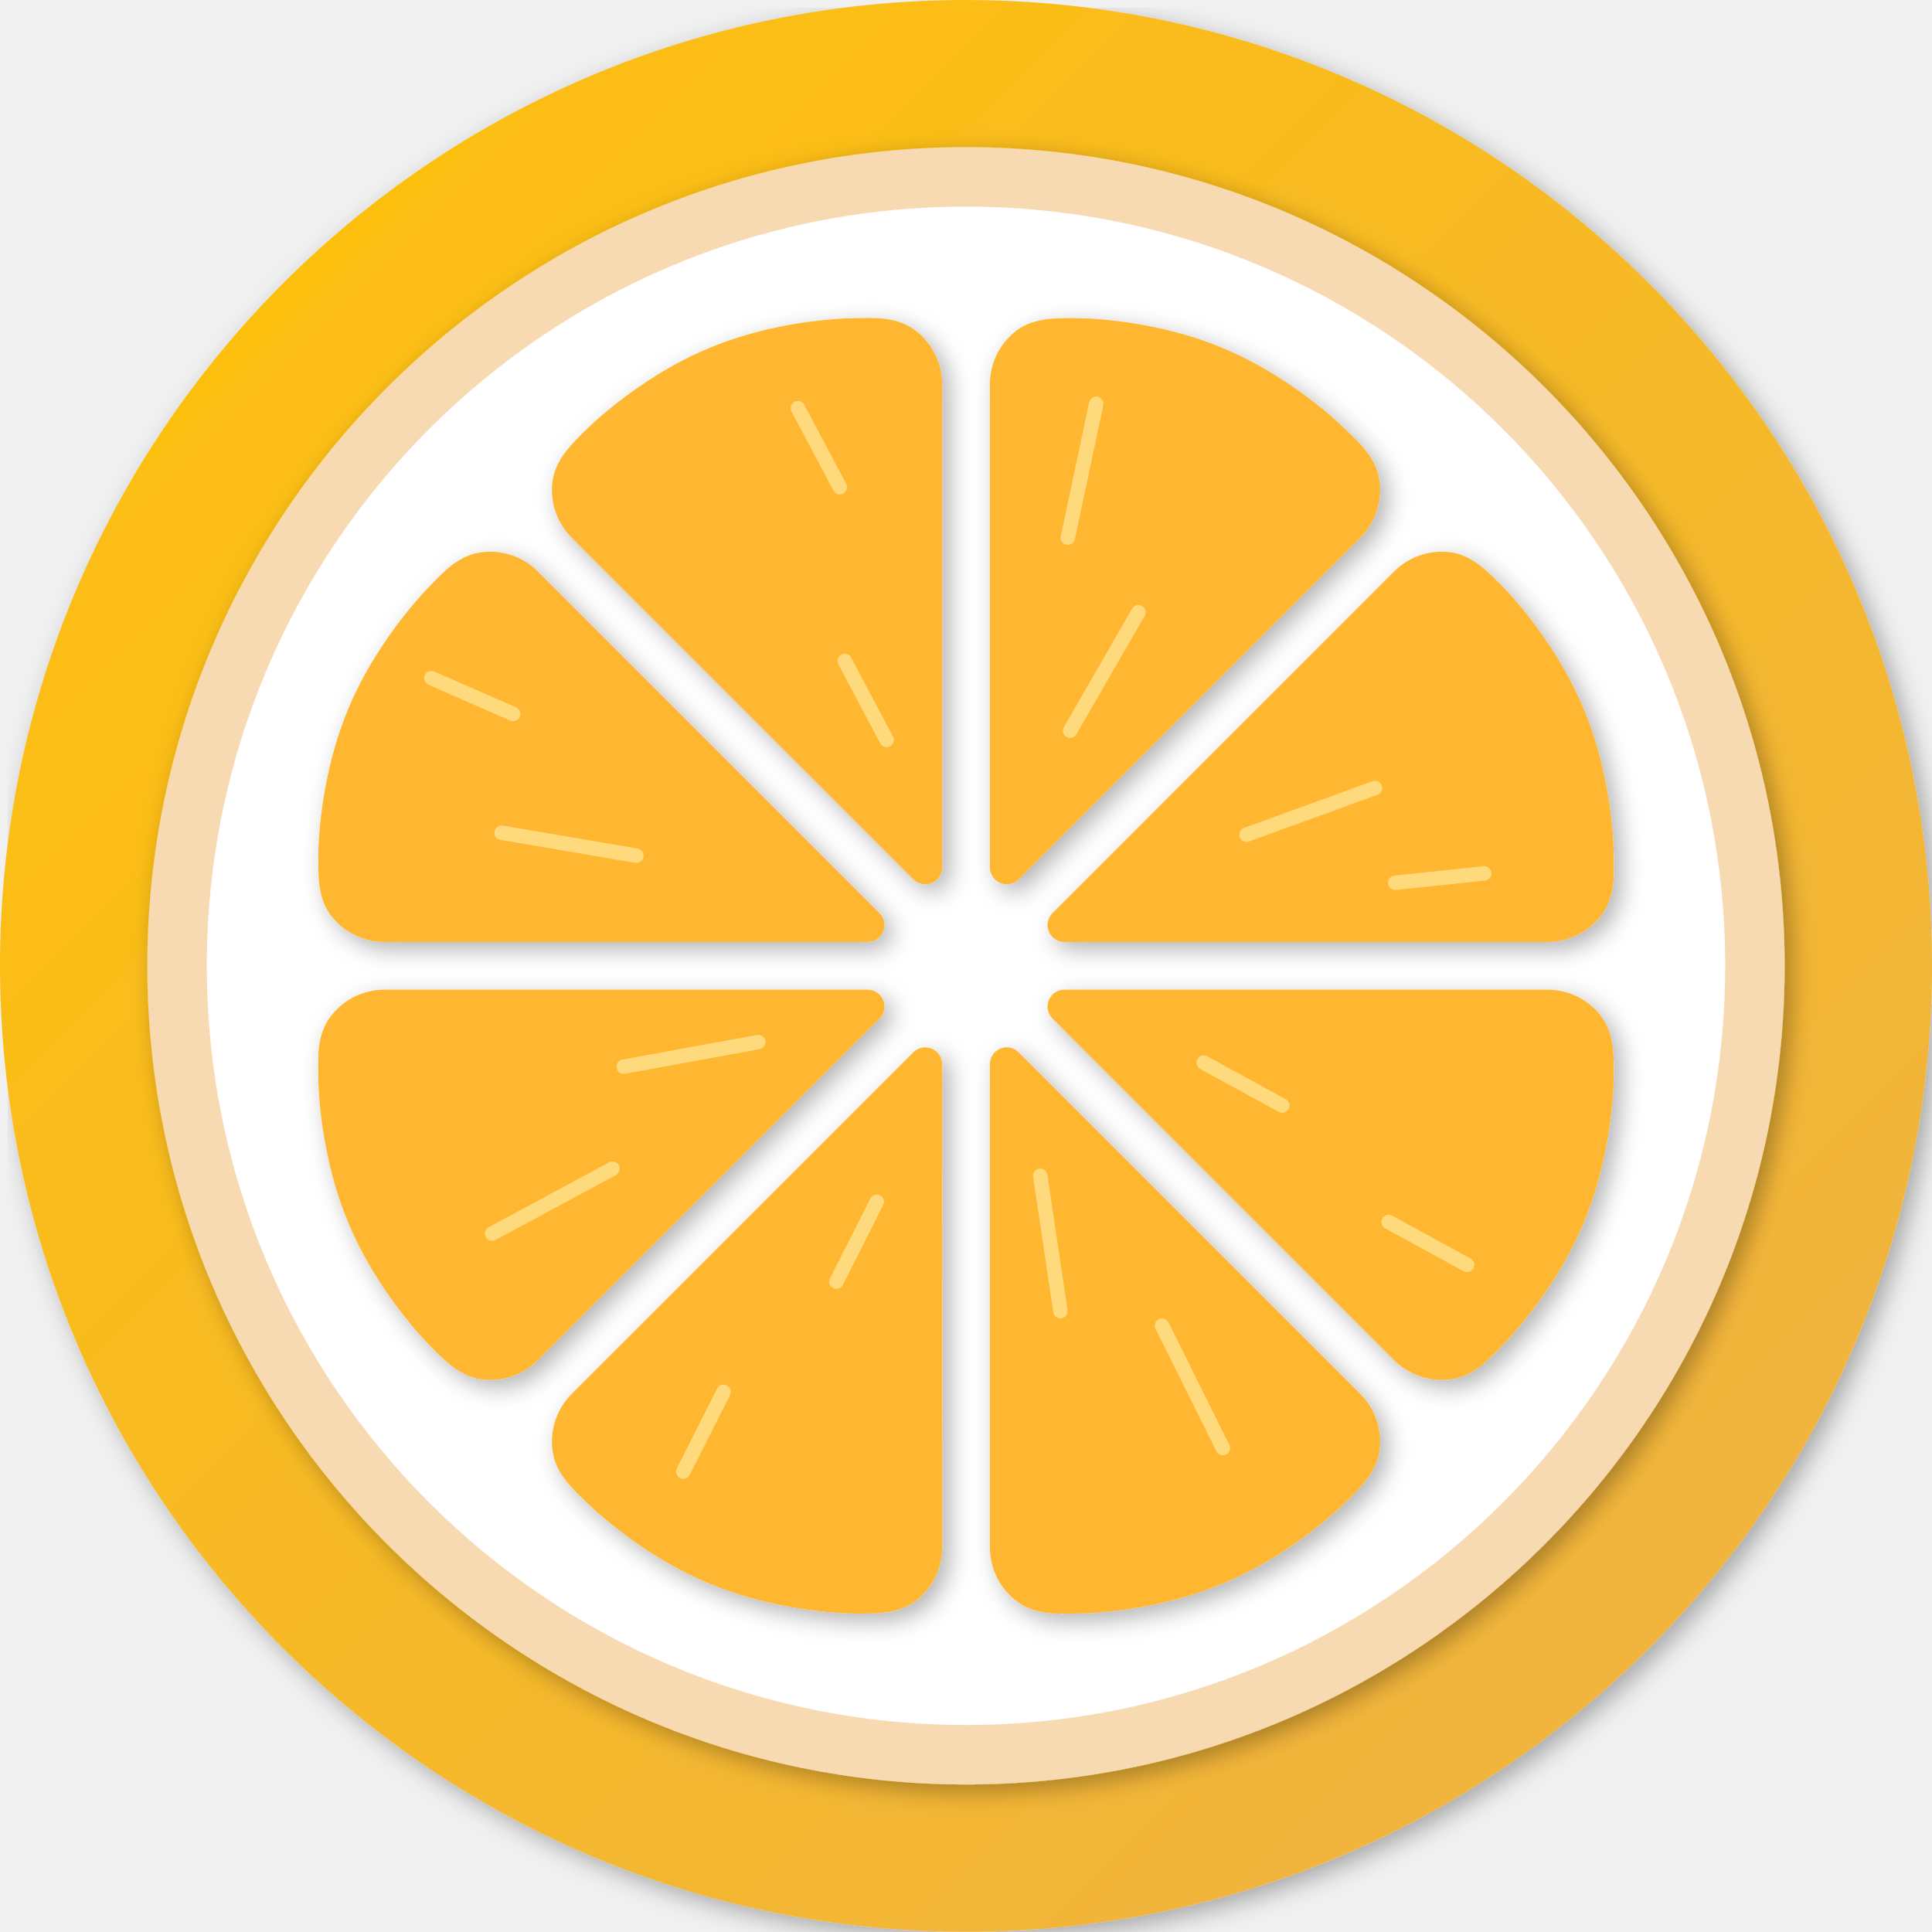
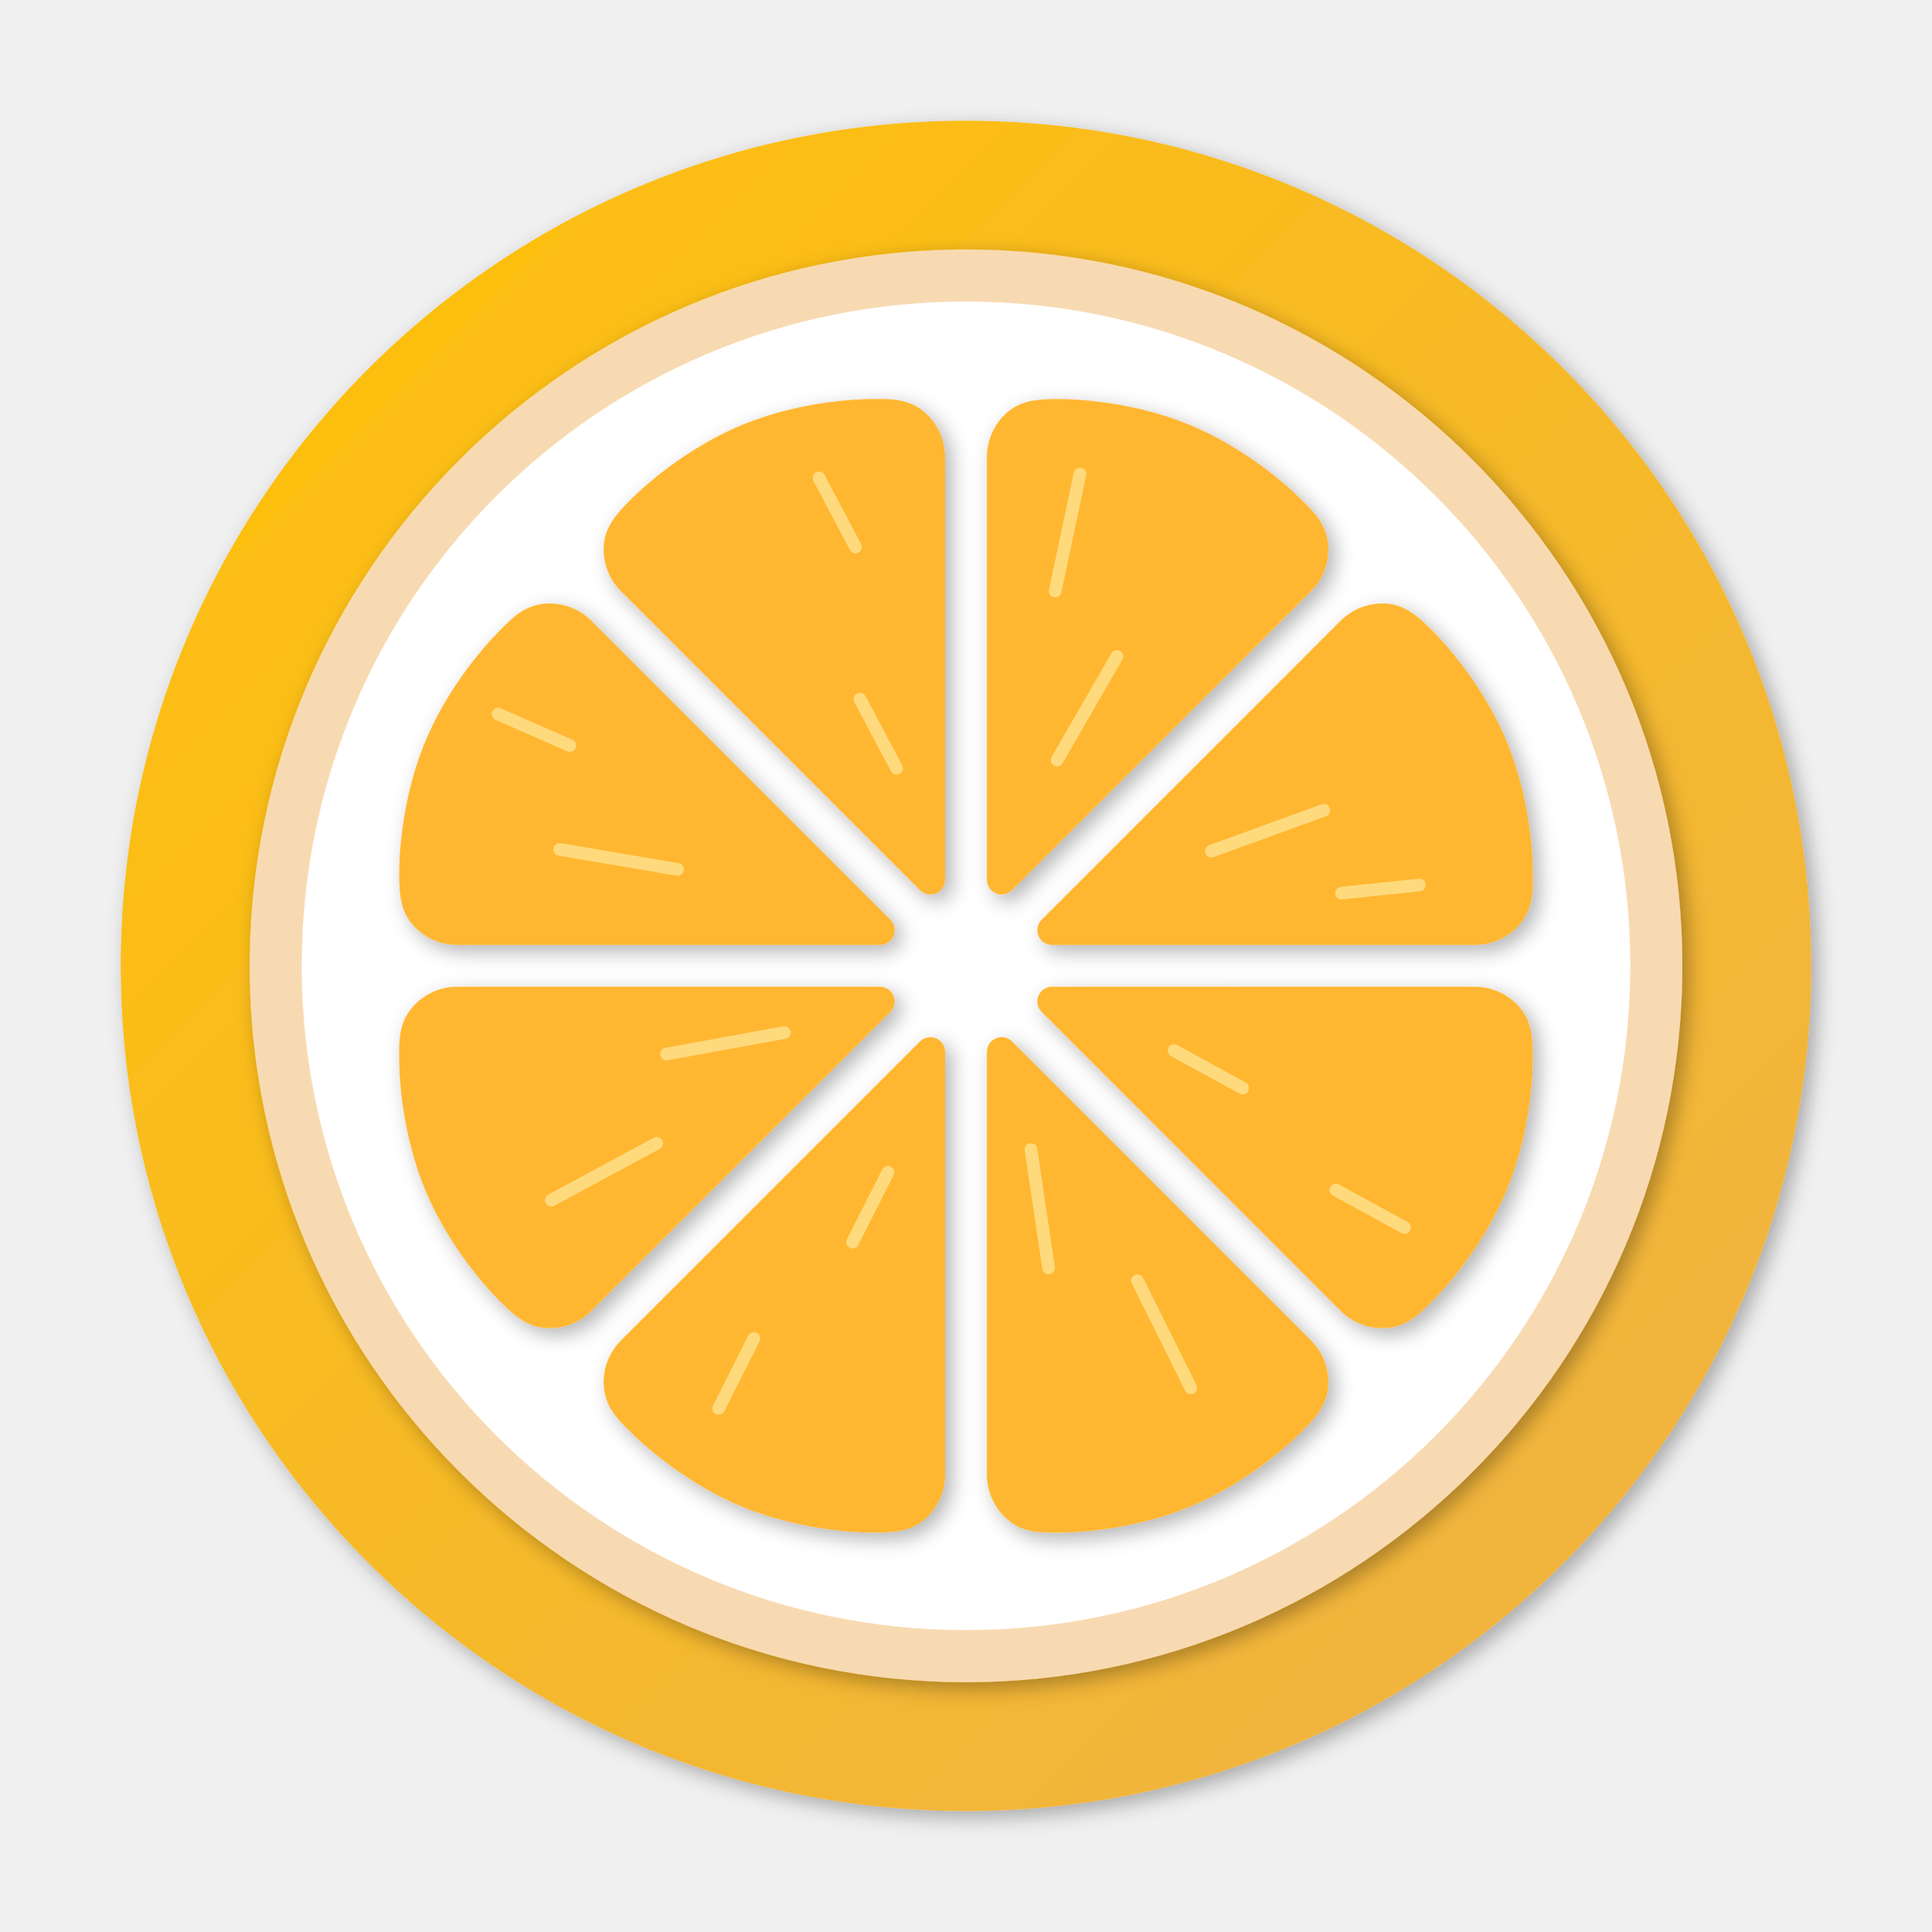
<svg xmlns="http://www.w3.org/2000/svg" height="512px" width="512px" version="1.1" id="_x34_" viewBox="0 0 512 512" xml:space="preserve" fill="#000000" transform="matrix(1, 0, 0, 1, 0, 0)">
-   <defs>
-     <linearGradient id="outerGradient" x1="0%" y1="0%" x2="100%" y2="100%">
-       <stop offset="0%" style="stop-color:#FFC107;stop-opacity:1" />
-       <stop offset="100%" style="stop-color:#EEB248;stop-opacity:1" />
-     </linearGradient>
-     <filter id="shadow" x="-20%" y="-20%" width="140%" height="140%">
-       <feGaussianBlur in="SourceAlpha" stdDeviation="3" />
-       <feOffset dx="2" dy="2" result="offsetblur" />
-       <feComponentTransfer>
-         <feFuncA type="linear" slope="0.3" />
-       </feComponentTransfer>
-       <feMerge>
-         <feMergeNode />
-         <feMergeNode in="SourceGraphic" />
-       </feMerge>
-     </filter>
-   </defs>
-   <g id="SVGRepo_bgCarrier" stroke-width="0" />
-   <g id="SVGRepo_tracerCarrier" stroke-linecap="round" stroke-linejoin="round" />
-   <g id="SVGRepo_iconCarrier">
-     <g>
+   <g transform="translate(32, 32) scale(0.875)">
+     <defs>
+       <linearGradient id="outerGradient" x1="0%" y1="0%" x2="100%" y2="100%">
+         <stop offset="0%" style="stop-color:#FFC107;stop-opacity:1" />
+         <stop offset="100%" style="stop-color:#EEB248;stop-opacity:1" />
+       </linearGradient>
+       <filter id="shadow" x="-20%" y="-20%" width="140%" height="140%">
+         <feGaussianBlur in="SourceAlpha" stdDeviation="3" />
+         <feOffset dx="2" dy="2" result="offsetblur" />
+         <feComponentTransfer>
+           <feFuncA type="linear" slope="0.3" />
+         </feComponentTransfer>
+         <feMerge>
+           <feMergeNode />
+           <feMergeNode in="SourceGraphic" />
+         </feMerge>
+       </filter>
+       <style>
+         .main-color {
+           fill: #FFB730;
+         }
+ 
+         .decorative-color {
+           fill: #FFDA7D;
+         }
+ 
+         .middle-color {
+           fill: #F8DAB2;
+         }
+ 
+         .white-color {
+           fill: #FFFFFF;
+         }
+       </style>
+     </defs>
+     <g id="SVGRepo_bgCarrier" stroke-width="0" />
+     <g id="SVGRepo_tracerCarrier" stroke-linecap="round" stroke-linejoin="round" />
+     <g id="SVGRepo_iconCarrier">
      <g>
-         <path style="fill:url(#outerGradient);filter:url(#shadow);" d="M512,255.964c0,141.118-114.845,255.964-256.037,255.964c-46.451,0-90.116-12.475-127.688-34.197 c-38.967-22.529-71.549-55.112-94.078-94.078C12.475,346.079,0,302.416,0,255.964C0,114.773,114.845,0,255.963,0 c59.148,0,113.673,20.107,157.042,53.864C429.81,67,445,82.117,458.063,98.922C491.893,142.292,512,196.816,512,255.964z">
-         </path>
-         <path style="fill:#F8DAB2;filter:url(#shadow);" d="M255.993,472.906c-119.622,0-216.945-97.327-216.945-216.956 c0-119.629,97.323-216.956,216.945-216.956c119.636,0,216.956,97.327,216.956,216.956 C472.949,375.579,375.629,472.906,255.993,472.906z">
-         </path>
-         <path style="fill:#FFFFFF;" d="M457.197,255.95c0,111.115-90.075,201.193-201.204,201.193 c-111.109,0-201.183-90.078-201.183-201.193S144.884,54.756,255.993,54.756C367.122,54.756,457.197,144.835,457.197,255.95z">
-         </path>
        <g>
+           <path style="fill:url(#outerGradient);filter:url(#shadow);" d="M512,255.964c0,141.118-114.845,255.964-256.037,255.964c-46.451,0-90.116-12.475-127.688-34.197 c-38.967-22.529-71.549-55.112-94.078-94.078C12.475,346.079,0,302.416,0,255.964C0,114.773,114.845,0,255.963,0 c59.148,0,113.673,20.107,157.042,53.864C429.81,67,445,82.117,458.063,98.922C491.893,142.292,512,196.816,512,255.964z">
+           </path>
+           <path class="middle-color" style="filter:url(#shadow);" d="M255.993,472.906c-119.622,0-216.945-97.327-216.945-216.956 c0-119.629,97.323-216.956,216.945-216.956c119.636,0,216.956,97.327,216.956,216.956 C472.949,375.579,375.629,472.906,255.993,472.906z">
+           </path>
+           <path class="white-color" d="M457.197,255.95c0,111.115-90.075,201.193-201.204,201.193 c-111.109,0-201.183-90.078-201.183-201.193S144.884,54.756,255.993,54.756C367.122,54.756,457.197,144.835,457.197,255.95z">
+           </path>
          <g>
-             <path style="fill:#FFB730;filter:url(#shadow);" d="M151.492,369.409c-3.776,3.776-5.662,9.04-5.145,14.358c0.509,5.314,3.504,9.03,7.804,13.104 c0,0,13.867,14.533,34.005,22.875c20.138,8.342,40.218,7.865,40.218,7.865c5.561,0.011,10.663-0.343,14.784-3.74 c4.128-3.397,6.514-8.453,6.514-13.795l-0.007-128.053c0-1.81-1.082-3.436-2.752-4.128c-1.67-0.688-3.591-0.308-4.866,0.967 L151.492,369.409z">
+             <g>
+               <path class="main-color" style="filter:url(#shadow);" d="M151.492,369.409c-3.776,3.776-5.662,9.04-5.145,14.358c0.509,5.314,3.504,9.03,7.804,13.104 c0,0,13.867,14.533,34.005,22.875c20.138,8.342,40.218,7.865,40.218,7.865c5.561,0.011,10.663-0.343,14.784-3.74 c4.128-3.397,6.514-8.453,6.514-13.795l-0.007-128.053c0-1.81-1.082-3.436-2.752-4.128c-1.67-0.688-3.591-0.308-4.866,0.967 L151.492,369.409z">
+               </path>
+               <path class="main-color" style="filter:url(#shadow);" d="M360.508,142.488c3.776-3.776,5.661-9.036,5.16-14.354c-0.523-5.314-3.512-9.03-7.819-13.104 c0,0-13.859-14.537-33.997-22.875c-20.137-8.345-40.225-7.865-40.225-7.865c-5.561-0.011-10.663,0.343-14.785,3.74 c-4.121,3.397-6.507,8.453-6.507,13.796v128.053c0,1.806,1.09,3.437,2.759,4.128c1.663,0.688,3.583,0.308,4.866-0.967 L360.508,142.488z">
+               </path>
+             </g>
+             <g>
+               <path class="main-color" style="filter:url(#shadow);" d="M101.875,262.281c-5.346,0-10.398,2.383-13.792,6.508c-3.401,4.124-3.906,8.865-3.748,14.795 c0,0-0.481,20.076,7.862,40.214c8.345,20.134,22.889,33.997,22.889,33.997c3.924,3.938,7.776,7.295,13.097,7.811 c5.31,0.516,10.581-1.372,14.35-5.149l90.562-90.551c1.276-1.279,1.656-3.196,0.961-4.87c-0.688-1.666-2.314-2.756-4.128-2.756 H101.875z">
+               </path>
+               <path class="main-color" style="filter:url(#shadow);" d="M410.128,249.619c5.339,0,10.405-2.39,13.788-6.508c3.397-4.132,3.913-8.865,3.748-14.795 c0,0,0.48-20.076-7.862-40.214c-8.349-20.137-22.882-33.994-22.882-33.994c-3.92-3.941-7.783-7.302-13.108-7.815 c-5.31-0.516-10.578,1.372-14.361,5.149l-90.54,90.552c-1.275,1.272-1.663,3.196-0.967,4.87 c0.688,1.666,2.329,2.756,4.128,2.756H410.128z">
+               </path>
+             </g>
+             <g>
+               <path class="main-color" style="filter:url(#shadow);" d="M142.534,151.442c-3.769-3.78-9.04-5.665-14.35-5.149c-5.321,0.512-9.026,3.508-13.097,7.811 c0,0-14.544,13.86-22.889,33.994c-8.342,20.141-7.862,40.217-7.862,40.217c0,5.565,0.347,10.664,3.748,14.795 c3.393,4.118,8.446,6.508,13.792,6.508h128.053c1.813,0,3.44-1.09,4.128-2.759c0.695-1.67,0.316-3.594-0.967-4.866 L142.534,151.442z">
+               </path>
+               <path class="main-color" style="filter:url(#shadow);" d="M369.451,360.458c3.784,3.773,9.051,5.665,14.361,5.149c5.325-0.516,9.037-3.508,13.108-7.815 c0,0,14.533-13.86,22.882-33.997c8.342-20.134,7.862-40.211,7.862-40.211c0.007-5.565-0.351-10.671-3.748-14.795 c-3.383-4.125-8.449-6.511-13.788-6.511l-128.057,0.004c-1.799,0-3.433,1.09-4.128,2.756c-0.696,1.67-0.316,3.591,0.967,4.87 L369.451,360.458z">
+               </path>
+             </g>
+             <g>
+               <path class="main-color" style="filter:url(#shadow);" d="M249.665,101.822c0.007-5.339-2.38-10.395-6.508-13.796c-4.12-3.397-8.85-3.902-14.784-3.74 c0,0-20.08-0.481-40.218,7.858c-20.137,8.345-34.005,22.886-34.005,22.886c-3.934,3.924-7.295,7.783-7.804,13.1 c-0.517,5.321,1.369,10.581,5.145,14.358l90.555,90.544c1.275,1.283,3.196,1.659,4.866,0.971 c1.669-0.688,2.752-2.322,2.752-4.124V101.822z">
+               </path>
+               <path class="main-color" style="filter:url(#shadow);" d="M262.335,410.075c0,5.342,2.386,10.398,6.507,13.795c4.121,3.393,8.865,3.906,14.785,3.74 c0,0,20.087,0.477,40.225-7.865c20.138-8.342,33.997-22.875,33.997-22.875c3.942-3.931,7.296-7.79,7.819-13.108 c0.501-5.314-1.383-10.578-5.16-14.354l-90.548-90.552c-1.283-1.272-3.203-1.659-4.866-0.967 c-1.669,0.691-2.759,2.318-2.759,4.128V410.075z">
+               </path>
+             </g>
+           </g>
+           <g>
+             <path class="decorative-color" d="M168.965,224.875c1.042,0.177,1.743,1.168,1.566,2.209l0,0c-0.177,1.042-1.166,1.745-2.209,1.568 l-35.718-6.087c-1.042-0.177-1.741-1.168-1.566-2.21l0,0c0.179-1.041,1.168-1.743,2.21-1.565L168.965,224.875z">
            </path>
-             <path style="fill:#FFB730;filter:url(#shadow);" d="M360.508,142.488c3.776-3.776,5.661-9.036,5.16-14.354c-0.523-5.314-3.512-9.03-7.819-13.104 c0,0-13.859-14.537-33.997-22.875c-20.137-8.345-40.225-7.865-40.225-7.865c-5.561-0.011-10.663,0.343-14.785,3.74 c-4.121,3.397-6.507,8.453-6.507,13.796v128.053c0,1.806,1.09,3.437,2.759,4.128c1.663,0.688,3.583,0.308,4.866-0.967 L360.508,142.488z">
+             <path class="decorative-color" d="M285.26,194.599c-0.527,0.918-1.698,1.23-2.614,0.705l0,0c-0.916-0.527-1.233-1.701-0.705-2.617 l18.085-31.395c0.527-0.916,1.701-1.23,2.618-0.702l0,0c0.914,0.527,1.228,1.698,0.701,2.614L285.26,194.599z">
+             </path>
+             <path class="decorative-color" d="M284.865,142.868c-0.218,1.038-1.235,1.696-2.268,1.478l0,0c-1.034-0.218-1.698-1.237-1.478-2.27 l7.516-35.445c0.222-1.034,1.239-1.694,2.27-1.476l0,0c1.031,0.22,1.696,1.237,1.474,2.27L284.865,142.868z">
+             </path>
+             <path class="decorative-color" d="M136.817,187.48c0.957,0.455,1.362,1.598,0.91,2.553l0,0c-0.455,0.954-1.598,1.362-2.55,0.909 l-21.7-9.505c-0.957-0.453-1.362-1.598-0.908-2.553l0,0c0.455-0.953,1.595-1.361,2.55-0.908L136.817,187.48z">
+             </path>
+             <path class="decorative-color" d="M236.683,195.251c0.466,0.95,0.075,2.098-0.874,2.563l0,0c-0.949,0.468-2.098,0.075-2.563-0.874 l-11.094-20.934c-0.468-0.949-0.07-2.095,0.878-2.563l0,0c0.949-0.463,2.094-0.075,2.559,0.876L236.683,195.251z">
+             </path>
+             <path class="decorative-color" d="M224.263,128.252c0.466,0.95,0.075,2.098-0.874,2.563l0,0c-0.949,0.468-2.098,0.077-2.561-0.874 l-11.094-20.934c-0.468-0.949-0.073-2.098,0.876-2.565l0,0c0.949-0.463,2.095-0.073,2.561,0.876L224.263,128.252z">
+             </path>
+             <path class="decorative-color" d="M330.985,223.003c-0.995,0.362-2.094-0.152-2.454-1.145l0,0c-0.362-0.993,0.152-2.094,1.147-2.454 l34.054-12.371c0.993-0.362,2.091,0.154,2.454,1.147l0,0c0.357,0.993-0.154,2.094-1.147,2.454L330.985,223.003z">
+             </path>
+             <path class="decorative-color" d="M273.783,311.894c-0.158-1.049,0.562-2.021,1.609-2.178l0,0c1.045-0.156,2.021,0.568,2.178,1.613 l5.339,35.836c0.156,1.046-0.568,2.021-1.614,2.176l0,0c-1.045,0.154-2.018-0.568-2.174-1.61L273.783,311.894z">
+             </path>
+             <path class="decorative-color" d="M306.23,352.18c-0.474-0.946-0.086-2.095,0.856-2.565l0,0c0.946-0.472,2.095-0.088,2.572,0.858 l16.137,32.44c0.47,0.946,0.083,2.098-0.863,2.567l0,0c-0.946,0.47-2.094,0.086-2.567-0.863L306.23,352.18z">
+             </path>
+             <path class="decorative-color" d="M369.901,235.846c-1.058,0.079-1.974-0.714-2.053-1.769l0,0c-0.077-1.055,0.716-1.974,1.769-2.05 l23.563-2.469c1.053-0.079,1.972,0.716,2.05,1.77l0,0c0.075,1.055-0.714,1.972-1.77,2.049L369.901,235.846z">
+             </path>
+             <path class="decorative-color" d="M318.045,283.27c-0.912-0.538-1.216-1.71-0.682-2.622l0,0c0.536-0.912,1.713-1.218,2.622-0.682 l20.786,11.367c0.912,0.534,1.214,1.71,0.675,2.622l0,0c-0.534,0.91-1.706,1.216-2.618,0.682L318.045,283.27z">
+             </path>
+             <path class="decorative-color" d="M367.042,325.496c-0.916-0.536-1.218-1.709-0.682-2.621l0,0c0.532-0.912,1.709-1.22,2.621-0.683 l20.784,11.367c0.914,0.536,1.214,1.71,0.682,2.625l0,0c-0.541,0.908-1.713,1.214-2.621,0.677L367.042,325.496z">
+             </path>
+             <path class="decorative-color" d="M200.608,274.278c1.041-0.192,2.035,0.496,2.23,1.538l0,0c0.188,1.038-0.5,2.038-1.542,2.228 l-35.644,6.513c-1.038,0.19-2.038-0.5-2.228-1.54l0,0c-0.188-1.038,0.5-2.038,1.54-2.226L200.608,274.278z">
+             </path>
+             <path class="decorative-color" d="M161.411,308.035c0.934-0.506,2.091-0.154,2.594,0.771l0,0c0.502,0.931,0.154,2.094-0.775,2.599 l-31.893,17.192c-0.934,0.5-2.094,0.152-2.595-0.779l0,0c-0.502-0.931-0.156-2.091,0.775-2.594L161.411,308.035z">
+             </path>
+             <path class="decorative-color" d="M230.667,317.575c0.506-0.929,1.67-1.271,2.599-0.767l0,0c0.931,0.504,1.275,1.67,0.767,2.598 l-10.679,21.15c-0.504,0.929-1.67,1.269-2.602,0.762l0,0c-0.927-0.504-1.271-1.666-0.765-2.595L230.667,317.575z">
+             </path>
+             <path class="decorative-color" d="M190.075,367.932c0.506-0.931,1.666-1.271,2.595-0.767l0,0c0.931,0.502,1.275,1.668,0.767,2.597 l-10.677,21.147c-0.506,0.931-1.67,1.269-2.602,0.767l0,0c-0.925-0.508-1.269-1.67-0.762-2.595L190.075,367.932z">
            </path>
          </g>
-           <g>
-             <path style="fill:#FFB730;filter:url(#shadow);" d="M101.875,262.281c-5.346,0-10.398,2.383-13.792,6.508c-3.401,4.124-3.906,8.865-3.748,14.795 c0,0-0.481,20.076,7.862,40.214c8.345,20.134,22.889,33.997,22.889,33.997c3.924,3.938,7.776,7.295,13.097,7.811 c5.31,0.516,10.581-1.372,14.35-5.149l90.562-90.551c1.276-1.279,1.656-3.196,0.961-4.87c-0.688-1.666-2.314-2.756-4.128-2.756 H101.875z">
-             </path>
-             <path style="fill:#FFB730;filter:url(#shadow);" d="M410.128,249.619c5.339,0,10.405-2.39,13.788-6.508c3.397-4.132,3.913-8.865,3.748-14.795 c0,0,0.48-20.076-7.862-40.214c-8.349-20.137-22.882-33.994-22.882-33.994c-3.92-3.941-7.783-7.302-13.108-7.815 c-5.31-0.516-10.578,1.372-14.361,5.149l-90.54,90.552c-1.275,1.272-1.663,3.196-0.967,4.87 c0.688,1.666,2.329,2.756,4.128,2.756H410.128z">
-             </path>
-           </g>
-           <g>
-             <path style="fill:#FFB730;filter:url(#shadow);" d="M142.534,151.442c-3.769-3.78-9.04-5.665-14.35-5.149c-5.321,0.512-9.026,3.508-13.097,7.811 c0,0-14.544,13.86-22.889,33.994c-8.342,20.141-7.862,40.217-7.862,40.217c0,5.565,0.347,10.664,3.748,14.795 c3.393,4.118,8.446,6.508,13.792,6.508h128.053c1.813,0,3.44-1.09,4.128-2.759c0.695-1.67,0.316-3.594-0.967-4.866 L142.534,151.442z">
-             </path>
-             <path style="fill:#FFB730;filter:url(#shadow);" d="M369.451,360.458c3.784,3.773,9.051,5.665,14.361,5.149c5.325-0.516,9.037-3.508,13.108-7.815 c0,0,14.533-13.86,22.882-33.997c8.342-20.134,7.862-40.211,7.862-40.211c0.007-5.565-0.351-10.671-3.748-14.795 c-3.383-4.125-8.449-6.511-13.788-6.511l-128.057,0.004c-1.799,0-3.433,1.09-4.128,2.756c-0.696,1.67-0.316,3.591,0.967,4.87 L369.451,360.458z">
-             </path>
-           </g>
-           <g>
-             <path style="fill:#FFB730;filter:url(#shadow);" d="M249.665,101.822c0.007-5.339-2.38-10.395-6.508-13.796c-4.12-3.397-8.85-3.902-14.784-3.74 c0,0-20.08-0.481-40.218,7.858c-20.137,8.345-34.005,22.886-34.005,22.886c-3.934,3.924-7.295,7.783-7.804,13.1 c-0.517,5.321,1.369,10.581,5.145,14.358l90.555,90.544c1.275,1.283,3.196,1.659,4.866,0.971 c1.669-0.688,2.752-2.322,2.752-4.124V101.822z">
-             </path>
-             <path style="fill:#FFB730;filter:url(#shadow);" d="M262.335,410.075c0,5.342,2.386,10.398,6.507,13.795c4.121,3.393,8.865,3.906,14.785,3.74 c0,0,20.087,0.477,40.225-7.865c20.138-8.342,33.997-22.875,33.997-22.875c3.942-3.931,7.296-7.79,7.819-13.108 c0.501-5.314-1.383-10.578-5.16-14.354l-90.548-90.552c-1.283-1.272-3.203-1.659-4.866-0.967 c-1.669,0.691-2.759,2.318-2.759,4.128V410.075z">
-             </path>
-           </g>
-         </g>
-         <g>
-           <path style="fill:#FFDA7D;" d="M168.965,224.875c1.042,0.177,1.743,1.168,1.566,2.209l0,0c-0.177,1.042-1.166,1.745-2.209,1.568 l-35.718-6.087c-1.042-0.177-1.741-1.168-1.566-2.21l0,0c0.179-1.041,1.168-1.743,2.21-1.565L168.965,224.875z">
-           </path>
-           <path style="fill:#FFDA7D;" d="M285.26,194.599c-0.527,0.918-1.698,1.23-2.614,0.705l0,0c-0.916-0.527-1.233-1.701-0.705-2.617 l18.085-31.395c0.527-0.916,1.701-1.23,2.618-0.702l0,0c0.914,0.527,1.228,1.698,0.701,2.614L285.26,194.599z">
-           </path>
-           <path style="fill:#FFDA7D;" d="M284.865,142.868c-0.218,1.038-1.235,1.696-2.268,1.478l0,0c-1.034-0.218-1.698-1.237-1.478-2.27 l7.516-35.445c0.222-1.034,1.239-1.694,2.27-1.476l0,0c1.031,0.22,1.696,1.237,1.474,2.27L284.865,142.868z">
-           </path>
-           <path style="fill:#FFDA7D;" d="M136.817,187.48c0.957,0.455,1.362,1.598,0.91,2.553l0,0c-0.455,0.954-1.598,1.362-2.55,0.909 l-21.7-9.505c-0.957-0.453-1.362-1.598-0.908-2.553l0,0c0.455-0.953,1.595-1.361,2.55-0.908L136.817,187.48z">
-           </path>
-           <path style="fill:#FFDA7D;" d="M236.683,195.251c0.466,0.95,0.075,2.098-0.874,2.563l0,0c-0.949,0.468-2.098,0.075-2.563-0.874 l-11.094-20.934c-0.468-0.949-0.07-2.095,0.878-2.563l0,0c0.949-0.463,2.094-0.075,2.559,0.876L236.683,195.251z">
-           </path>
-           <path style="fill:#FFDA7D;" d="M224.263,128.252c0.466,0.95,0.075,2.098-0.874,2.563l0,0c-0.949,0.468-2.098,0.077-2.561-0.874 l-11.094-20.934c-0.468-0.949-0.073-2.098,0.876-2.565l0,0c0.949-0.463,2.095-0.073,2.561,0.876L224.263,128.252z">
-           </path>
-           <path style="fill:#FFDA7D;" d="M330.985,223.003c-0.995,0.362-2.094-0.152-2.454-1.145l0,0c-0.362-0.993,0.152-2.094,1.147-2.454 l34.054-12.371c0.993-0.362,2.091,0.154,2.454,1.147l0,0c0.357,0.993-0.154,2.094-1.147,2.454L330.985,223.003z">
-           </path>
-           <path style="fill:#FFDA7D;" d="M273.783,311.894c-0.158-1.049,0.562-2.021,1.609-2.178l0,0c1.045-0.156,2.021,0.568,2.178,1.613 l5.339,35.836c0.156,1.046-0.568,2.021-1.614,2.176l0,0c-1.045,0.154-2.018-0.568-2.174-1.61L273.783,311.894z">
-           </path>
-           <path style="fill:#FFDA7D;" d="M306.23,352.18c-0.474-0.946-0.086-2.095,0.856-2.565l0,0c0.946-0.472,2.095-0.088,2.572,0.858 l16.137,32.44c0.47,0.946,0.083,2.098-0.863,2.567l0,0c-0.946,0.47-2.094,0.086-2.567-0.863L306.23,352.18z">
-           </path>
-           <path style="fill:#FFDA7D;" d="M369.901,235.846c-1.058,0.079-1.974-0.714-2.053-1.769l0,0c-0.077-1.055,0.716-1.974,1.769-2.05 l23.563-2.469c1.053-0.079,1.972,0.716,2.05,1.77l0,0c0.075,1.055-0.714,1.972-1.77,2.049L369.901,235.846z">
-           </path>
-           <path style="fill:#FFDA7D;" d="M318.045,283.27c-0.912-0.538-1.216-1.71-0.682-2.622l0,0c0.536-0.912,1.713-1.218,2.622-0.682 l20.786,11.367c0.912,0.534,1.214,1.71,0.675,2.622l0,0c-0.534,0.91-1.706,1.216-2.618,0.682L318.045,283.27z">
-           </path>
-           <path style="fill:#FFDA7D;" d="M367.042,325.496c-0.916-0.536-1.218-1.709-0.682-2.621l0,0c0.532-0.912,1.709-1.22,2.621-0.683 l20.784,11.367c0.914,0.536,1.214,1.71,0.682,2.625l0,0c-0.541,0.908-1.713,1.214-2.621,0.677L367.042,325.496z">
-           </path>
-           <path style="fill:#FFDA7D;" d="M200.608,274.278c1.041-0.192,2.035,0.496,2.23,1.538l0,0c0.188,1.038-0.5,2.038-1.542,2.228 l-35.644,6.513c-1.038,0.19-2.038-0.5-2.228-1.54l0,0c-0.188-1.038,0.5-2.038,1.54-2.226L200.608,274.278z">
-           </path>
-           <path style="fill:#FFDA7D;" d="M161.411,308.035c0.934-0.506,2.091-0.154,2.594,0.771l0,0c0.502,0.931,0.154,2.094-0.775,2.599 l-31.893,17.192c-0.934,0.5-2.094,0.152-2.595-0.779l0,0c-0.502-0.931-0.156-2.091,0.775-2.594L161.411,308.035z">
-           </path>
-           <path style="fill:#FFDA7D;" d="M230.667,317.575c0.506-0.929,1.67-1.271,2.599-0.767l0,0c0.931,0.504,1.275,1.67,0.767,2.598 l-10.679,21.15c-0.504,0.929-1.67,1.269-2.602,0.762l0,0c-0.927-0.504-1.271-1.666-0.765-2.595L230.667,317.575z">
-           </path>
-           <path style="fill:#FFDA7D;" d="M190.075,367.932c0.506-0.931,1.666-1.271,2.595-0.767l0,0c0.931,0.502,1.275,1.668,0.767,2.597 l-10.677,21.147c-0.506,0.931-1.67,1.269-2.602,0.767l0,0c-0.925-0.508-1.269-1.67-0.762-2.595L190.075,367.932z">
-           </path>
        </g>
      </g>
    </g>
  </g>
</svg>
